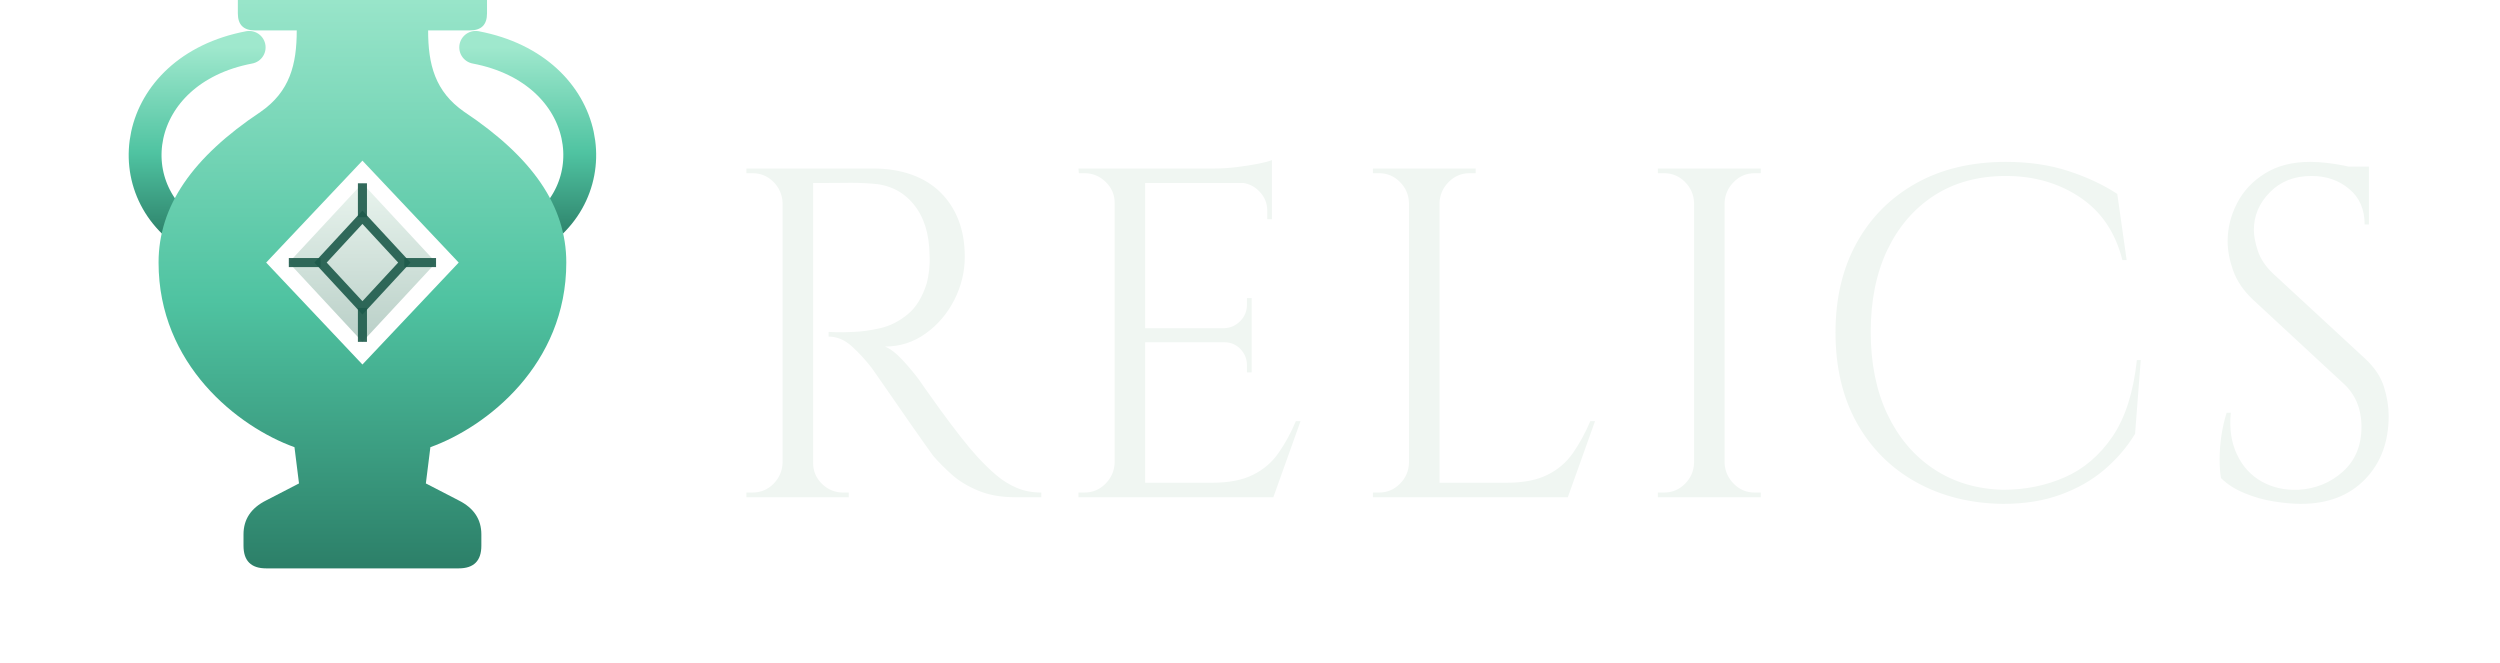
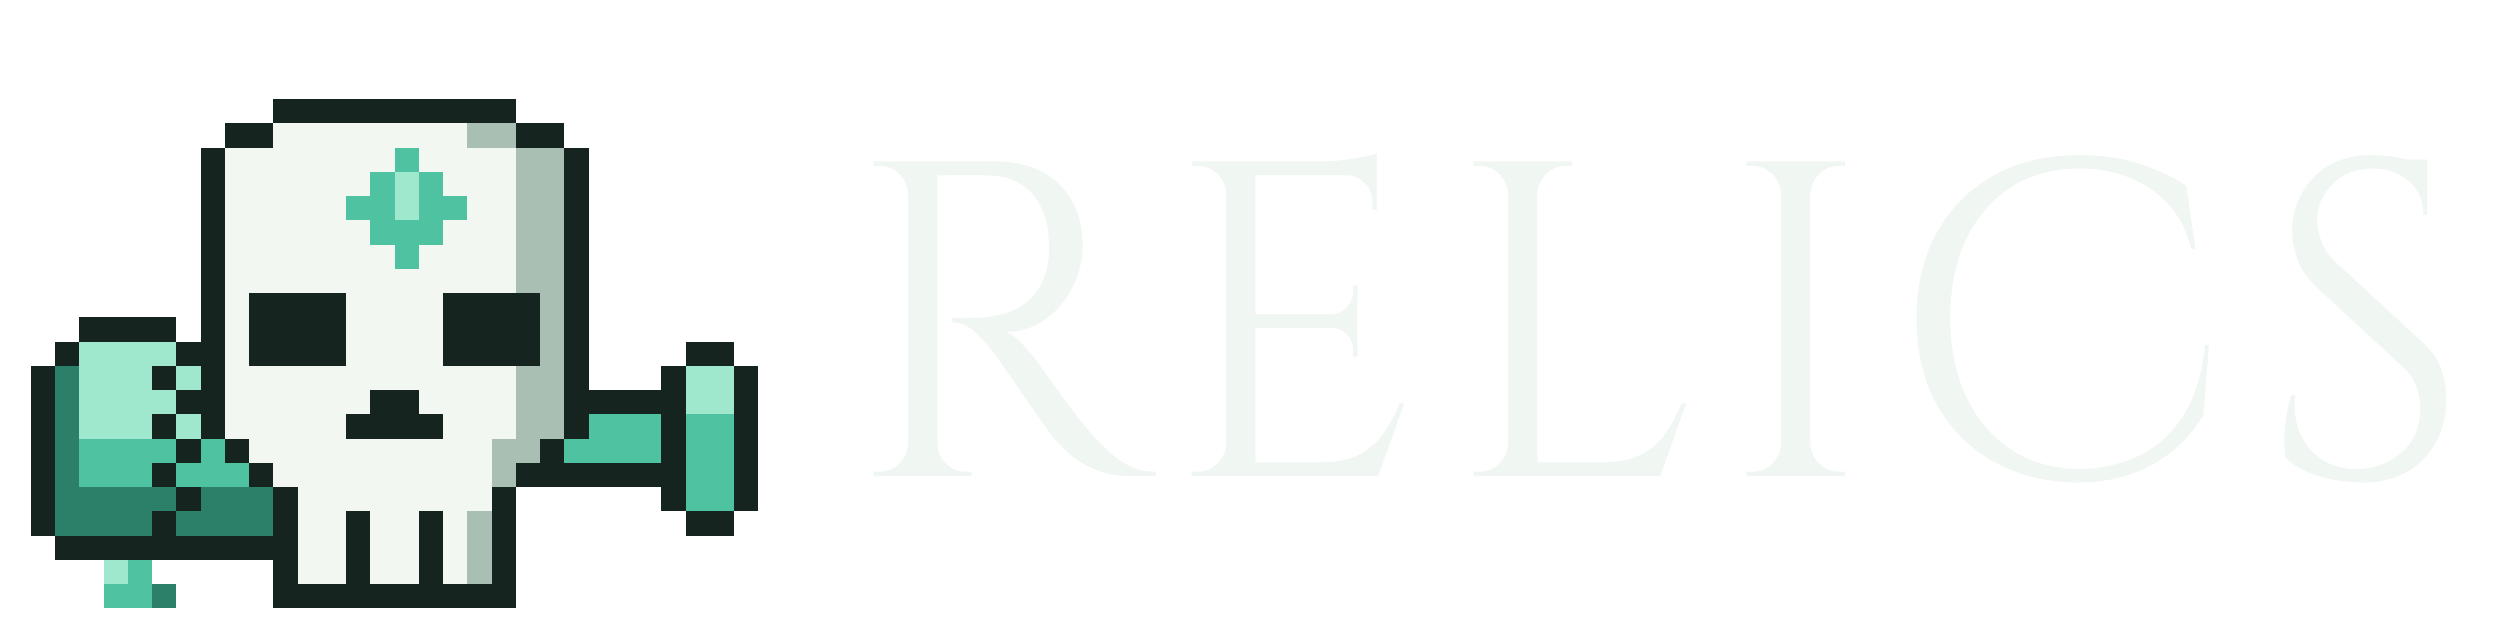
- <svg xmlns="http://www.w3.org/2000/svg" viewBox="0 0 181 48" width="181" height="48" role="img" aria-label="Relics">
-   <defs>
-     <linearGradient id="au" x1="0" y1="0" x2="0" y2="1">
-       <stop offset="0" stop-color="#9fe8cd" />
-       <stop offset="0.55" stop-color="#4fc3a1" />
-       <stop offset="1" stop-color="#2c7f68" />
-     </linearGradient>
-     <linearGradient id="gem" x1="0" y1="0" x2="0" y2="1">
-       <stop offset="0" stop-color="#e9f4ee" />
-       <stop offset="1" stop-color="#b9cfc7" />
-     </linearGradient>
-   </defs>
-   <g transform="translate(0 -6) scale(0.82)">
-     <path d="M22 11.5 C11.5 13.5 10 24.5 17.5 28.5" fill="none" stroke="url(#au)" stroke-width="2.9" stroke-linecap="round" />
-     <path d="M42 11.5 C52.5 13.5 54 24.5 46.5 28.5" fill="none" stroke="url(#au)" stroke-width="2.9" stroke-linecap="round" />
-     <path d="M22.5 5     L41.5 5     Q43 5 43 6.5     L43 8.5     Q43 10 41.5 10     L37.8 10     C37.8 13 38.4 15.4 41 17.2     C47 21.2 50 25.5 50 30.5     C50 39.5 43 45 38 46.8     L37.6 50     L40.5 51.5     Q42.5 52.5 42.5 54.5     L42.5 55.5     Q42.5 57.5 40.5 57.5     L23.5 57.5     Q21.5 57.5 21.5 55.5     L21.5 54.5     Q21.5 52.5 23.5 51.5     L26.4 50     L26 46.8     C21 45 14 39.5 14 30.5     C14 25.5 17 21.2 23 17.2     C25.6 15.4 26.2 13 26.2 10     L22.5 10     Q21 10 21 8.5     L21 6.5     Q21 5 22.5 5     Z     M32 21.5 L40.5 30.5 L32 39.5 L23.5 30.5 Z" fill="url(#au)" fill-rule="evenodd" />
-     <path d="M32 23.5 L38.5 30.5 L32 37.5 L25.5 30.5 Z" fill="url(#gem)" />
-     <path d="M32 26.5 L35.7 30.5 L32 34.5 L28.3 30.5 Z" fill="none" stroke="#1d5a4a" stroke-width="0.8" opacity="0.9" />
-     <path d="M32 23.5 L32 26.5 M38.5 30.5 L35.7 30.5 M32 37.5 L32 34.5 M25.5 30.5 L28.3 30.5" stroke="#1d5a4a" stroke-width="0.8" opacity="0.9" />
+ <svg xmlns="http://www.w3.org/2000/svg" viewBox="0 0 189 48" width="189" height="48" role="img" aria-label="Relics">
+   <g transform="translate(0.5 2) scale(1.8333)">
+     <g shape-rendering="crispEdges">
+       <rect x="11" y="3" width="10" height="1" fill="#16241f" />
+       <rect x="9" y="4" width="2" height="1" fill="#16241f" />
+       <rect x="11" y="4" width="8" height="1" fill="#f2f7f1" />
+       <rect x="19" y="4" width="2" height="1" fill="#a9bfb4" />
+       <rect x="21" y="4" width="2" height="1" fill="#16241f" />
+       <rect x="8" y="5" width="1" height="1" fill="#16241f" />
+       <rect x="9" y="5" width="7" height="1" fill="#f2f7f1" />
+       <rect x="16" y="5" width="1" height="1" fill="#4fc3a1" />
+       <rect x="17" y="5" width="4" height="1" fill="#f2f7f1" />
+       <rect x="21" y="5" width="2" height="1" fill="#a9bfb4" />
+       <rect x="23" y="5" width="1" height="1" fill="#16241f" />
+       <rect x="8" y="6" width="1" height="1" fill="#16241f" />
+       <rect x="9" y="6" width="6" height="1" fill="#f2f7f1" />
+       <rect x="15" y="6" width="1" height="1" fill="#4fc3a1" />
+       <rect x="16" y="6" width="1" height="1" fill="#9fe8cd" />
+       <rect x="17" y="6" width="1" height="1" fill="#4fc3a1" />
+       <rect x="18" y="6" width="3" height="1" fill="#f2f7f1" />
+       <rect x="21" y="6" width="2" height="1" fill="#a9bfb4" />
+       <rect x="23" y="6" width="1" height="1" fill="#16241f" />
+       <rect x="8" y="7" width="1" height="1" fill="#16241f" />
+       <rect x="9" y="7" width="5" height="1" fill="#f2f7f1" />
+       <rect x="14" y="7" width="2" height="1" fill="#4fc3a1" />
+       <rect x="16" y="7" width="1" height="1" fill="#9fe8cd" />
+       <rect x="17" y="7" width="2" height="1" fill="#4fc3a1" />
+       <rect x="19" y="7" width="2" height="1" fill="#f2f7f1" />
+       <rect x="21" y="7" width="2" height="1" fill="#a9bfb4" />
+       <rect x="23" y="7" width="1" height="1" fill="#16241f" />
+       <rect x="8" y="8" width="1" height="1" fill="#16241f" />
+       <rect x="9" y="8" width="6" height="1" fill="#f2f7f1" />
+       <rect x="15" y="8" width="3" height="1" fill="#4fc3a1" />
+       <rect x="18" y="8" width="3" height="1" fill="#f2f7f1" />
+       <rect x="21" y="8" width="2" height="1" fill="#a9bfb4" />
+       <rect x="23" y="8" width="1" height="1" fill="#16241f" />
+       <rect x="8" y="9" width="1" height="1" fill="#16241f" />
+       <rect x="9" y="9" width="7" height="1" fill="#f2f7f1" />
+       <rect x="16" y="9" width="1" height="1" fill="#4fc3a1" />
+       <rect x="17" y="9" width="4" height="1" fill="#f2f7f1" />
+       <rect x="21" y="9" width="2" height="1" fill="#a9bfb4" />
+       <rect x="23" y="9" width="1" height="1" fill="#16241f" />
+       <rect x="8" y="10" width="1" height="1" fill="#16241f" />
+       <rect x="9" y="10" width="12" height="1" fill="#f2f7f1" />
+       <rect x="21" y="10" width="2" height="1" fill="#a9bfb4" />
+       <rect x="23" y="10" width="1" height="1" fill="#16241f" />
+       <rect x="8" y="11" width="1" height="1" fill="#16241f" />
+       <rect x="9" y="11" width="1" height="1" fill="#f2f7f1" />
+       <rect x="10" y="11" width="4" height="1" fill="#16241f" />
+       <rect x="14" y="11" width="4" height="1" fill="#f2f7f1" />
+       <rect x="18" y="11" width="4" height="1" fill="#16241f" />
+       <rect x="22" y="11" width="1" height="1" fill="#a9bfb4" />
+       <rect x="23" y="11" width="1" height="1" fill="#16241f" />
+       <rect x="3" y="12" width="4" height="1" fill="#16241f" />
+       <rect x="8" y="12" width="1" height="1" fill="#16241f" />
+       <rect x="9" y="12" width="1" height="1" fill="#f2f7f1" />
+       <rect x="10" y="12" width="4" height="1" fill="#16241f" />
+       <rect x="14" y="12" width="4" height="1" fill="#f2f7f1" />
+       <rect x="18" y="12" width="4" height="1" fill="#16241f" />
+       <rect x="22" y="12" width="1" height="1" fill="#a9bfb4" />
+       <rect x="23" y="12" width="1" height="1" fill="#16241f" />
+       <rect x="2" y="13" width="1" height="1" fill="#16241f" />
+       <rect x="3" y="13" width="4" height="1" fill="#9fe8cd" />
+       <rect x="7" y="13" width="2" height="1" fill="#16241f" />
+       <rect x="9" y="13" width="1" height="1" fill="#f2f7f1" />
+       <rect x="10" y="13" width="4" height="1" fill="#16241f" />
+       <rect x="14" y="13" width="4" height="1" fill="#f2f7f1" />
+       <rect x="18" y="13" width="4" height="1" fill="#16241f" />
+       <rect x="22" y="13" width="1" height="1" fill="#a9bfb4" />
+       <rect x="23" y="13" width="1" height="1" fill="#16241f" />
+       <rect x="28" y="13" width="2" height="1" fill="#16241f" />
+       <rect x="1" y="14" width="1" height="1" fill="#16241f" />
+       <rect x="2" y="14" width="1" height="1" fill="#2c7f68" />
+       <rect x="3" y="14" width="3" height="1" fill="#9fe8cd" />
+       <rect x="6" y="14" width="1" height="1" fill="#16241f" />
+       <rect x="7" y="14" width="1" height="1" fill="#9fe8cd" />
+       <rect x="8" y="14" width="1" height="1" fill="#16241f" />
+       <rect x="9" y="14" width="12" height="1" fill="#f2f7f1" />
+       <rect x="21" y="14" width="2" height="1" fill="#a9bfb4" />
+       <rect x="23" y="14" width="1" height="1" fill="#16241f" />
+       <rect x="27" y="14" width="1" height="1" fill="#16241f" />
+       <rect x="28" y="14" width="2" height="1" fill="#9fe8cd" />
+       <rect x="30" y="14" width="1" height="1" fill="#16241f" />
+       <rect x="1" y="15" width="1" height="1" fill="#16241f" />
+       <rect x="2" y="15" width="1" height="1" fill="#2c7f68" />
+       <rect x="3" y="15" width="4" height="1" fill="#9fe8cd" />
+       <rect x="7" y="15" width="2" height="1" fill="#16241f" />
+       <rect x="9" y="15" width="6" height="1" fill="#f2f7f1" />
+       <rect x="15" y="15" width="2" height="1" fill="#16241f" />
+       <rect x="17" y="15" width="4" height="1" fill="#f2f7f1" />
+       <rect x="21" y="15" width="2" height="1" fill="#a9bfb4" />
+       <rect x="23" y="15" width="5" height="1" fill="#16241f" />
+       <rect x="28" y="15" width="2" height="1" fill="#9fe8cd" />
+       <rect x="30" y="15" width="1" height="1" fill="#16241f" />
+       <rect x="1" y="16" width="1" height="1" fill="#16241f" />
+       <rect x="2" y="16" width="1" height="1" fill="#2c7f68" />
+       <rect x="3" y="16" width="3" height="1" fill="#9fe8cd" />
+       <rect x="6" y="16" width="1" height="1" fill="#16241f" />
+       <rect x="7" y="16" width="1" height="1" fill="#9fe8cd" />
+       <rect x="8" y="16" width="1" height="1" fill="#16241f" />
+       <rect x="9" y="16" width="5" height="1" fill="#f2f7f1" />
+       <rect x="14" y="16" width="4" height="1" fill="#16241f" />
+       <rect x="18" y="16" width="3" height="1" fill="#f2f7f1" />
+       <rect x="21" y="16" width="2" height="1" fill="#a9bfb4" />
+       <rect x="23" y="16" width="1" height="1" fill="#16241f" />
+       <rect x="24" y="16" width="3" height="1" fill="#4fc3a1" />
+       <rect x="27" y="16" width="1" height="1" fill="#16241f" />
+       <rect x="28" y="16" width="2" height="1" fill="#4fc3a1" />
+       <rect x="30" y="16" width="1" height="1" fill="#16241f" />
+       <rect x="1" y="17" width="1" height="1" fill="#16241f" />
+       <rect x="2" y="17" width="1" height="1" fill="#2c7f68" />
+       <rect x="3" y="17" width="4" height="1" fill="#4fc3a1" />
+       <rect x="7" y="17" width="1" height="1" fill="#16241f" />
+       <rect x="8" y="17" width="1" height="1" fill="#4fc3a1" />
+       <rect x="9" y="17" width="1" height="1" fill="#16241f" />
+       <rect x="10" y="17" width="10" height="1" fill="#f2f7f1" />
+       <rect x="20" y="17" width="2" height="1" fill="#a9bfb4" />
+       <rect x="22" y="17" width="1" height="1" fill="#16241f" />
+       <rect x="23" y="17" width="4" height="1" fill="#4fc3a1" />
+       <rect x="27" y="17" width="1" height="1" fill="#16241f" />
+       <rect x="28" y="17" width="2" height="1" fill="#4fc3a1" />
+       <rect x="30" y="17" width="1" height="1" fill="#16241f" />
+       <rect x="1" y="18" width="1" height="1" fill="#16241f" />
+       <rect x="2" y="18" width="1" height="1" fill="#2c7f68" />
+       <rect x="3" y="18" width="3" height="1" fill="#4fc3a1" />
+       <rect x="6" y="18" width="1" height="1" fill="#16241f" />
+       <rect x="7" y="18" width="3" height="1" fill="#4fc3a1" />
+       <rect x="10" y="18" width="1" height="1" fill="#16241f" />
+       <rect x="11" y="18" width="9" height="1" fill="#f2f7f1" />
+       <rect x="20" y="18" width="1" height="1" fill="#a9bfb4" />
+       <rect x="21" y="18" width="7" height="1" fill="#16241f" />
+       <rect x="28" y="18" width="2" height="1" fill="#4fc3a1" />
+       <rect x="30" y="18" width="1" height="1" fill="#16241f" />
+       <rect x="1" y="19" width="1" height="1" fill="#16241f" />
+       <rect x="2" y="19" width="5" height="1" fill="#2c7f68" />
+       <rect x="7" y="19" width="1" height="1" fill="#16241f" />
+       <rect x="8" y="19" width="3" height="1" fill="#2c7f68" />
+       <rect x="11" y="19" width="1" height="1" fill="#16241f" />
+       <rect x="12" y="19" width="8" height="1" fill="#f2f7f1" />
+       <rect x="20" y="19" width="1" height="1" fill="#16241f" />
+       <rect x="27" y="19" width="1" height="1" fill="#16241f" />
+       <rect x="28" y="19" width="2" height="1" fill="#4fc3a1" />
+       <rect x="30" y="19" width="1" height="1" fill="#16241f" />
+       <rect x="1" y="20" width="1" height="1" fill="#16241f" />
+       <rect x="2" y="20" width="4" height="1" fill="#2c7f68" />
+       <rect x="6" y="20" width="1" height="1" fill="#16241f" />
+       <rect x="7" y="20" width="4" height="1" fill="#2c7f68" />
+       <rect x="11" y="20" width="1" height="1" fill="#16241f" />
+       <rect x="12" y="20" width="2" height="1" fill="#f2f7f1" />
+       <rect x="14" y="20" width="1" height="1" fill="#16241f" />
+       <rect x="15" y="20" width="2" height="1" fill="#f2f7f1" />
+       <rect x="17" y="20" width="1" height="1" fill="#16241f" />
+       <rect x="18" y="20" width="1" height="1" fill="#f2f7f1" />
+       <rect x="19" y="20" width="1" height="1" fill="#a9bfb4" />
+       <rect x="20" y="20" width="1" height="1" fill="#16241f" />
+       <rect x="28" y="20" width="2" height="1" fill="#16241f" />
+       <rect x="2" y="21" width="10" height="1" fill="#16241f" />
+       <rect x="12" y="21" width="2" height="1" fill="#f2f7f1" />
+       <rect x="14" y="21" width="1" height="1" fill="#16241f" />
+       <rect x="15" y="21" width="2" height="1" fill="#f2f7f1" />
+       <rect x="17" y="21" width="1" height="1" fill="#16241f" />
+       <rect x="18" y="21" width="1" height="1" fill="#f2f7f1" />
+       <rect x="19" y="21" width="1" height="1" fill="#a9bfb4" />
+       <rect x="20" y="21" width="1" height="1" fill="#16241f" />
+       <rect x="4" y="22" width="1" height="1" fill="#9fe8cd" />
+       <rect x="5" y="22" width="1" height="1" fill="#4fc3a1" />
+       <rect x="11" y="22" width="1" height="1" fill="#16241f" />
+       <rect x="12" y="22" width="2" height="1" fill="#f2f7f1" />
+       <rect x="14" y="22" width="1" height="1" fill="#16241f" />
+       <rect x="15" y="22" width="2" height="1" fill="#f2f7f1" />
+       <rect x="17" y="22" width="1" height="1" fill="#16241f" />
+       <rect x="18" y="22" width="1" height="1" fill="#f2f7f1" />
+       <rect x="19" y="22" width="1" height="1" fill="#a9bfb4" />
+       <rect x="20" y="22" width="1" height="1" fill="#16241f" />
+       <rect x="4" y="23" width="2" height="1" fill="#4fc3a1" />
+       <rect x="6" y="23" width="1" height="1" fill="#2c7f68" />
+       <rect x="11" y="23" width="10" height="1" fill="#16241f" />
+     </g>
  </g>
-   <g transform="translate(52 36)">
+   <g transform="translate(64 36)">
    <path d="M6.43-23.80L6.43-23.80L11.22-23.80Q12.75-23.80 13.99-23.36Q15.23-22.92 16.08-22.08Q16.93-21.25 17.39-20.08Q17.85-18.90 17.85-17.41L17.85-17.41Q17.85-15.78 17.09-14.28Q16.32-12.78 15.01-11.85Q13.70-10.91 12.07-10.91L12.07-10.91Q12.65-10.68 13.33-9.95Q14.01-9.21 14.52-8.53L14.52-8.53Q14.52-8.53 14.98-7.87Q15.44-7.21 16.13-6.26Q16.83-5.30 17.54-4.39Q18.26-3.47 18.77-2.92L18.77-2.92Q19.45-2.18 20.13-1.60Q20.81-1.02 21.61-0.68Q22.41-0.34 23.39-0.34L23.39-0.34L23.39 0L21.52 0Q19.96 0 18.82-0.48Q17.68-0.95 16.90-1.65Q16.12-2.35 15.57-2.99L15.57-2.99Q15.47-3.13 15.01-3.77Q14.55-4.42 13.92-5.32Q13.29-6.22 12.68-7.11Q12.07-7.99 11.63-8.62Q11.19-9.25 11.12-9.35L11.12-9.35Q10.47-10.20 9.69-10.91Q8.91-11.63 7.99-11.63L7.99-11.63L7.99-11.97Q7.99-11.97 8.52-11.95Q9.04-11.93 9.79-11.97L9.79-11.97Q10.68-12.00 11.73-12.24Q12.78-12.48 13.70-13.23Q14.62-13.97 15.10-15.50L15.10-15.50Q15.20-15.88 15.27-16.44Q15.33-17 15.30-17.54L15.30-17.54Q15.27-19.86 14.13-21.23Q12.99-22.61 11.08-22.71L11.08-22.71Q10.13-22.78 9.13-22.76Q8.13-22.75 7.45-22.75Q6.77-22.75 6.77-22.75L6.77-22.75Q6.77-22.78 6.68-23.04Q6.60-23.29 6.51-23.55Q6.43-23.80 6.43-23.80ZM4.66-23.80L6.87-23.80L6.87 0L4.66 0L4.66-23.80ZM4.66-2.48L4.76-2.48L4.76 0L2.04 0L2.04-0.34Q2.04-0.34 2.26-0.34Q2.48-0.34 2.48-0.34L2.48-0.34Q3.37-0.34 4.00-0.97Q4.62-1.60 4.66-2.48L4.66-2.48ZM4.76-23.80L4.76-21.32L4.66-21.32Q4.62-22.20 4.00-22.83Q3.37-23.46 2.48-23.46L2.48-23.46Q2.48-23.46 2.26-23.46Q2.04-23.46 2.04-23.46L2.04-23.46L2.04-23.80L4.76-23.80ZM6.77 0L6.77-2.48L6.87-2.48Q6.87-1.60 7.51-0.97Q8.16-0.34 9.04-0.34L9.04-0.34Q9.04-0.34 9.25-0.34Q9.45-0.34 9.45-0.34L9.45-0.34L9.45 0L6.77 0ZM28.70-23.80L30.91-23.80L30.91 0L28.70 0L28.70-23.80ZM30.80-1.05L40.09-1.05L40.09 0L30.80 0L30.80-1.05ZM30.80-12.24L38.62-12.24L38.62-11.22L30.80-11.22L30.80-12.24ZM30.80-23.80L40.09-23.80L40.09-22.75L30.80-22.75L30.80-23.80ZM41.82-5.51L42.16-5.51L40.19 0L34.54 0L35.77-1.05Q37.57-1.05 38.71-1.62Q39.85-2.18 40.56-3.20Q41.28-4.22 41.82-5.51L41.82-5.51ZM36.65-11.29L38.62-11.29L38.62-9.04L38.28-9.04L38.28-9.55Q38.28-10.23 37.81-10.73Q37.33-11.22 36.65-11.22L36.65-11.22L36.65-11.29ZM38.28-14.42L38.62-14.42L38.62-12.17L36.65-12.17L36.65-12.24Q37.33-12.27 37.81-12.77Q38.28-13.26 38.28-13.94L38.28-13.94L38.28-14.42ZM37.74-22.85L40.09-22.85L40.09-20.13L39.75-20.13L39.75-20.74Q39.75-21.56 39.17-22.15Q38.59-22.75 37.74-22.78L37.74-22.78L37.74-22.85ZM40.09-24.41L40.09-24.41L40.09-23.43L35.94-23.80Q36.69-23.80 37.52-23.90Q38.35-24.00 39.07-24.14Q39.78-24.28 40.09-24.41ZM28.70-2.48L28.80-2.48L28.80 0L26.08 0L26.08-0.34Q26.08-0.34 26.30-0.34Q26.52-0.34 26.52-0.34L26.52-0.34Q27.40-0.34 28.03-0.97Q28.66-1.60 28.70-2.48L28.70-2.48ZM28.80-23.80L28.80-21.32L28.70-21.32Q28.70-22.20 28.05-22.83Q27.40-23.46 26.52-23.46L26.52-23.46Q26.52-23.46 26.32-23.46Q26.11-23.46 26.11-23.46L26.11-23.46L26.08-23.80L28.80-23.80ZM50.01-23.80L52.22-23.80L52.22 0L50.01 0L50.01-23.80ZM52.12-1.05L61.40-1.05L61.40 0L52.12 0L52.12-1.05ZM63.14-5.51L63.48-5.51L61.51 0L55.86 0L57.09-1.05Q58.89-1.05 60.03-1.62Q61.17-2.18 61.88-3.20Q62.59-4.22 63.14-5.51L63.14-5.51ZM50.01-2.48L50.12-2.48L50.12 0L47.40 0L47.40-0.34Q47.40-0.34 47.62-0.34Q47.84-0.34 47.84-0.34L47.84-0.34Q48.72-0.34 49.35-0.97Q49.98-1.60 50.01-2.48L50.01-2.48ZM50.12-23.80L50.12-21.32L50.01-21.32Q49.98-22.20 49.35-22.83Q48.72-23.46 47.84-23.46L47.84-23.46Q47.84-23.46 47.62-23.46Q47.40-23.46 47.40-23.46L47.40-23.46L47.40-23.80L50.12-23.80ZM52.22-21.32L52.12-21.32L52.12-23.80L54.84-23.80L54.84-23.46Q54.81-23.46 54.60-23.46Q54.40-23.46 54.40-23.46L54.40-23.46Q53.52-23.46 52.89-22.83Q52.26-22.20 52.22-21.32L52.22-21.32ZM70.65-23.80L72.86-23.80L72.86 0L70.65 0L70.65-23.80ZM70.65-2.48L70.75-2.48L70.75 0L68.03 0L68.03-0.34Q68.03-0.34 68.25-0.34Q68.48-0.34 68.48-0.34L68.48-0.34Q69.36-0.34 69.99-0.97Q70.62-1.60 70.65-2.48L70.65-2.48ZM70.75-23.80L70.75-21.32L70.65-21.32Q70.62-22.20 69.99-22.83Q69.36-23.46 68.48-23.46L68.48-23.46Q68.48-23.46 68.25-23.46Q68.03-23.46 68.03-23.46L68.03-23.46L68.03-23.80L70.75-23.80ZM72.76 0L72.76-2.48L72.86-2.48Q72.90-1.60 73.53-0.97Q74.15-0.34 75.04-0.34L75.04-0.34Q75.04-0.34 75.24-0.34Q75.45-0.34 75.48-0.34L75.48-0.34L75.48 0L72.76 0ZM72.86-21.32L72.76-21.32L72.76-23.80L75.48-23.80L75.48-23.46Q75.45-23.46 75.24-23.46Q75.04-23.46 75.04-23.46L75.04-23.46Q74.15-23.46 73.53-22.83Q72.90-22.20 72.86-21.32L72.86-21.32ZM102.71-9.93L102.99-9.93L102.58-4.59Q101.69-3.13 100.35-1.99Q99.01-0.85 97.19-0.19Q95.37 0.48 93.02 0.48L93.02 0.48Q89.49 0.44 86.73-1.09Q83.98-2.62 82.43-5.39Q80.89-8.16 80.89-11.93L80.89-11.93Q80.89-15.64 82.42-18.41Q83.95-21.18 86.72-22.73Q89.49-24.28 93.23-24.28L93.23-24.28Q95.74-24.28 97.77-23.61Q99.79-22.95 101.29-21.96L101.29-21.96L101.97-17.17L101.66-17.17Q100.91-20.16 98.60-21.71Q96.29-23.26 93.23-23.26L93.23-23.26Q90.24-23.26 88.04-21.85Q85.85-20.43 84.64-17.90Q83.44-15.37 83.44-11.97L83.44-11.97Q83.44-8.57 84.64-6.02Q85.85-3.47 88.01-2.04Q90.17-0.61 93.02-0.54L93.02-0.54Q95.44-0.54 97.50-1.45Q99.55-2.35 100.95-4.40Q102.34-6.46 102.71-9.93L102.71-9.93ZM115.26-24.28L115.26-24.28Q115.80-24.28 116.43-24.21Q117.06-24.14 117.66-24.02Q118.25-23.90 118.75-23.78Q119.24-23.66 119.51-23.53L119.51-23.53L119.51-19.75L119.20-19.75Q119.20-21.39 118.08-22.32Q116.96-23.26 115.36-23.26L115.36-23.26Q113.49-23.26 112.34-22.08Q111.18-20.91 111.18-19.35L111.18-19.35Q111.18-18.70 111.47-17.83Q111.76-16.97 112.54-16.22L112.54-16.22L119.24-10.03Q120.26-9.08 120.60-7.99Q120.94-6.90 120.94-5.88L120.94-5.88Q120.94-3.06 119.22-1.29Q117.50 0.48 114.58 0.48L114.58 0.48Q113.76 0.48 112.66 0.31Q111.55 0.14 110.52-0.29Q109.48-0.71 108.80-1.39L108.80-1.39Q108.70-1.94 108.70-2.75Q108.70-3.57 108.83-4.47Q108.97-5.37 109.21-6.12L109.21-6.12L109.51-6.12Q109.34-4.39 109.96-3.09Q110.57-1.80 111.74-1.14Q112.91-0.48 114.41-0.54L114.41-0.54Q116.28-0.65 117.62-1.85Q118.97-3.06 118.97-5.10L118.97-5.10Q118.97-6.09 118.63-6.89Q118.29-7.68 117.64-8.26L117.64-8.26L111.11-14.31Q110.09-15.27 109.68-16.41Q109.28-17.54 109.28-18.53L109.28-18.53Q109.28-19.96 109.96-21.28Q110.64-22.61 111.98-23.44Q113.32-24.28 115.26-24.28ZM116.93-23.94L119.51-23.94L119.51-23.22L116.93-23.22L116.93-23.94Z" fill="#f0f6f2" />
  </g>
</svg>
